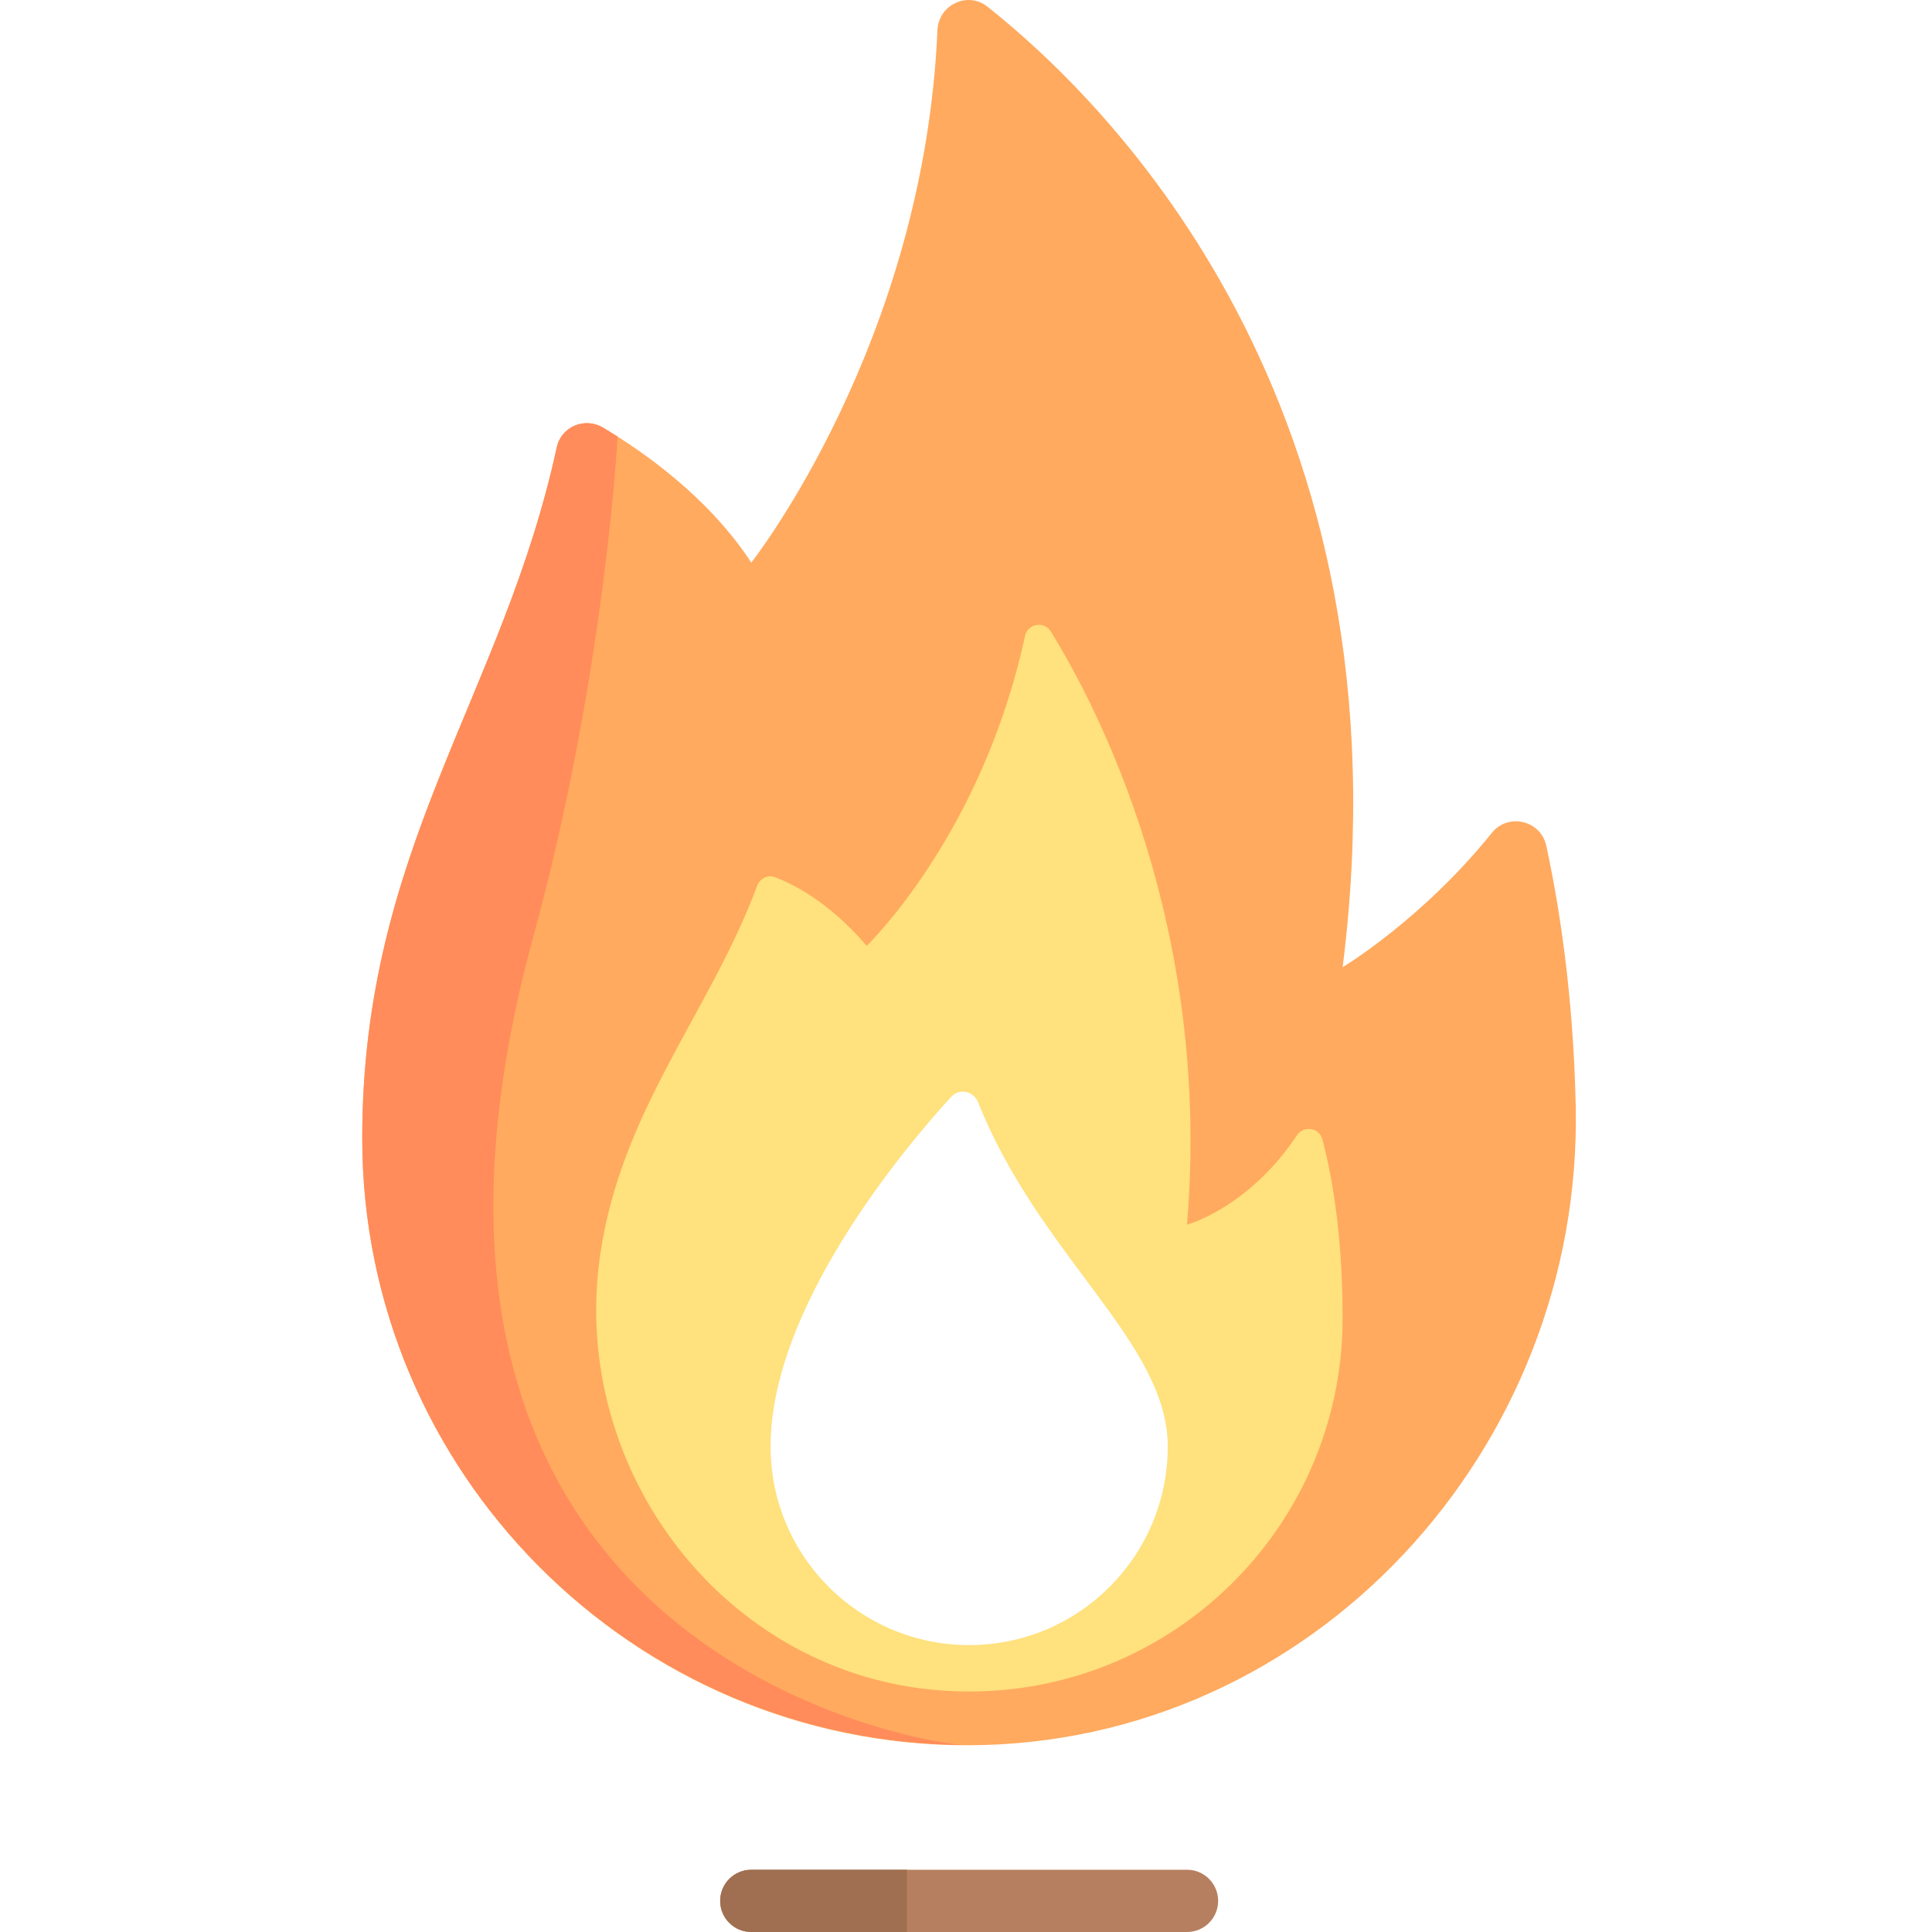
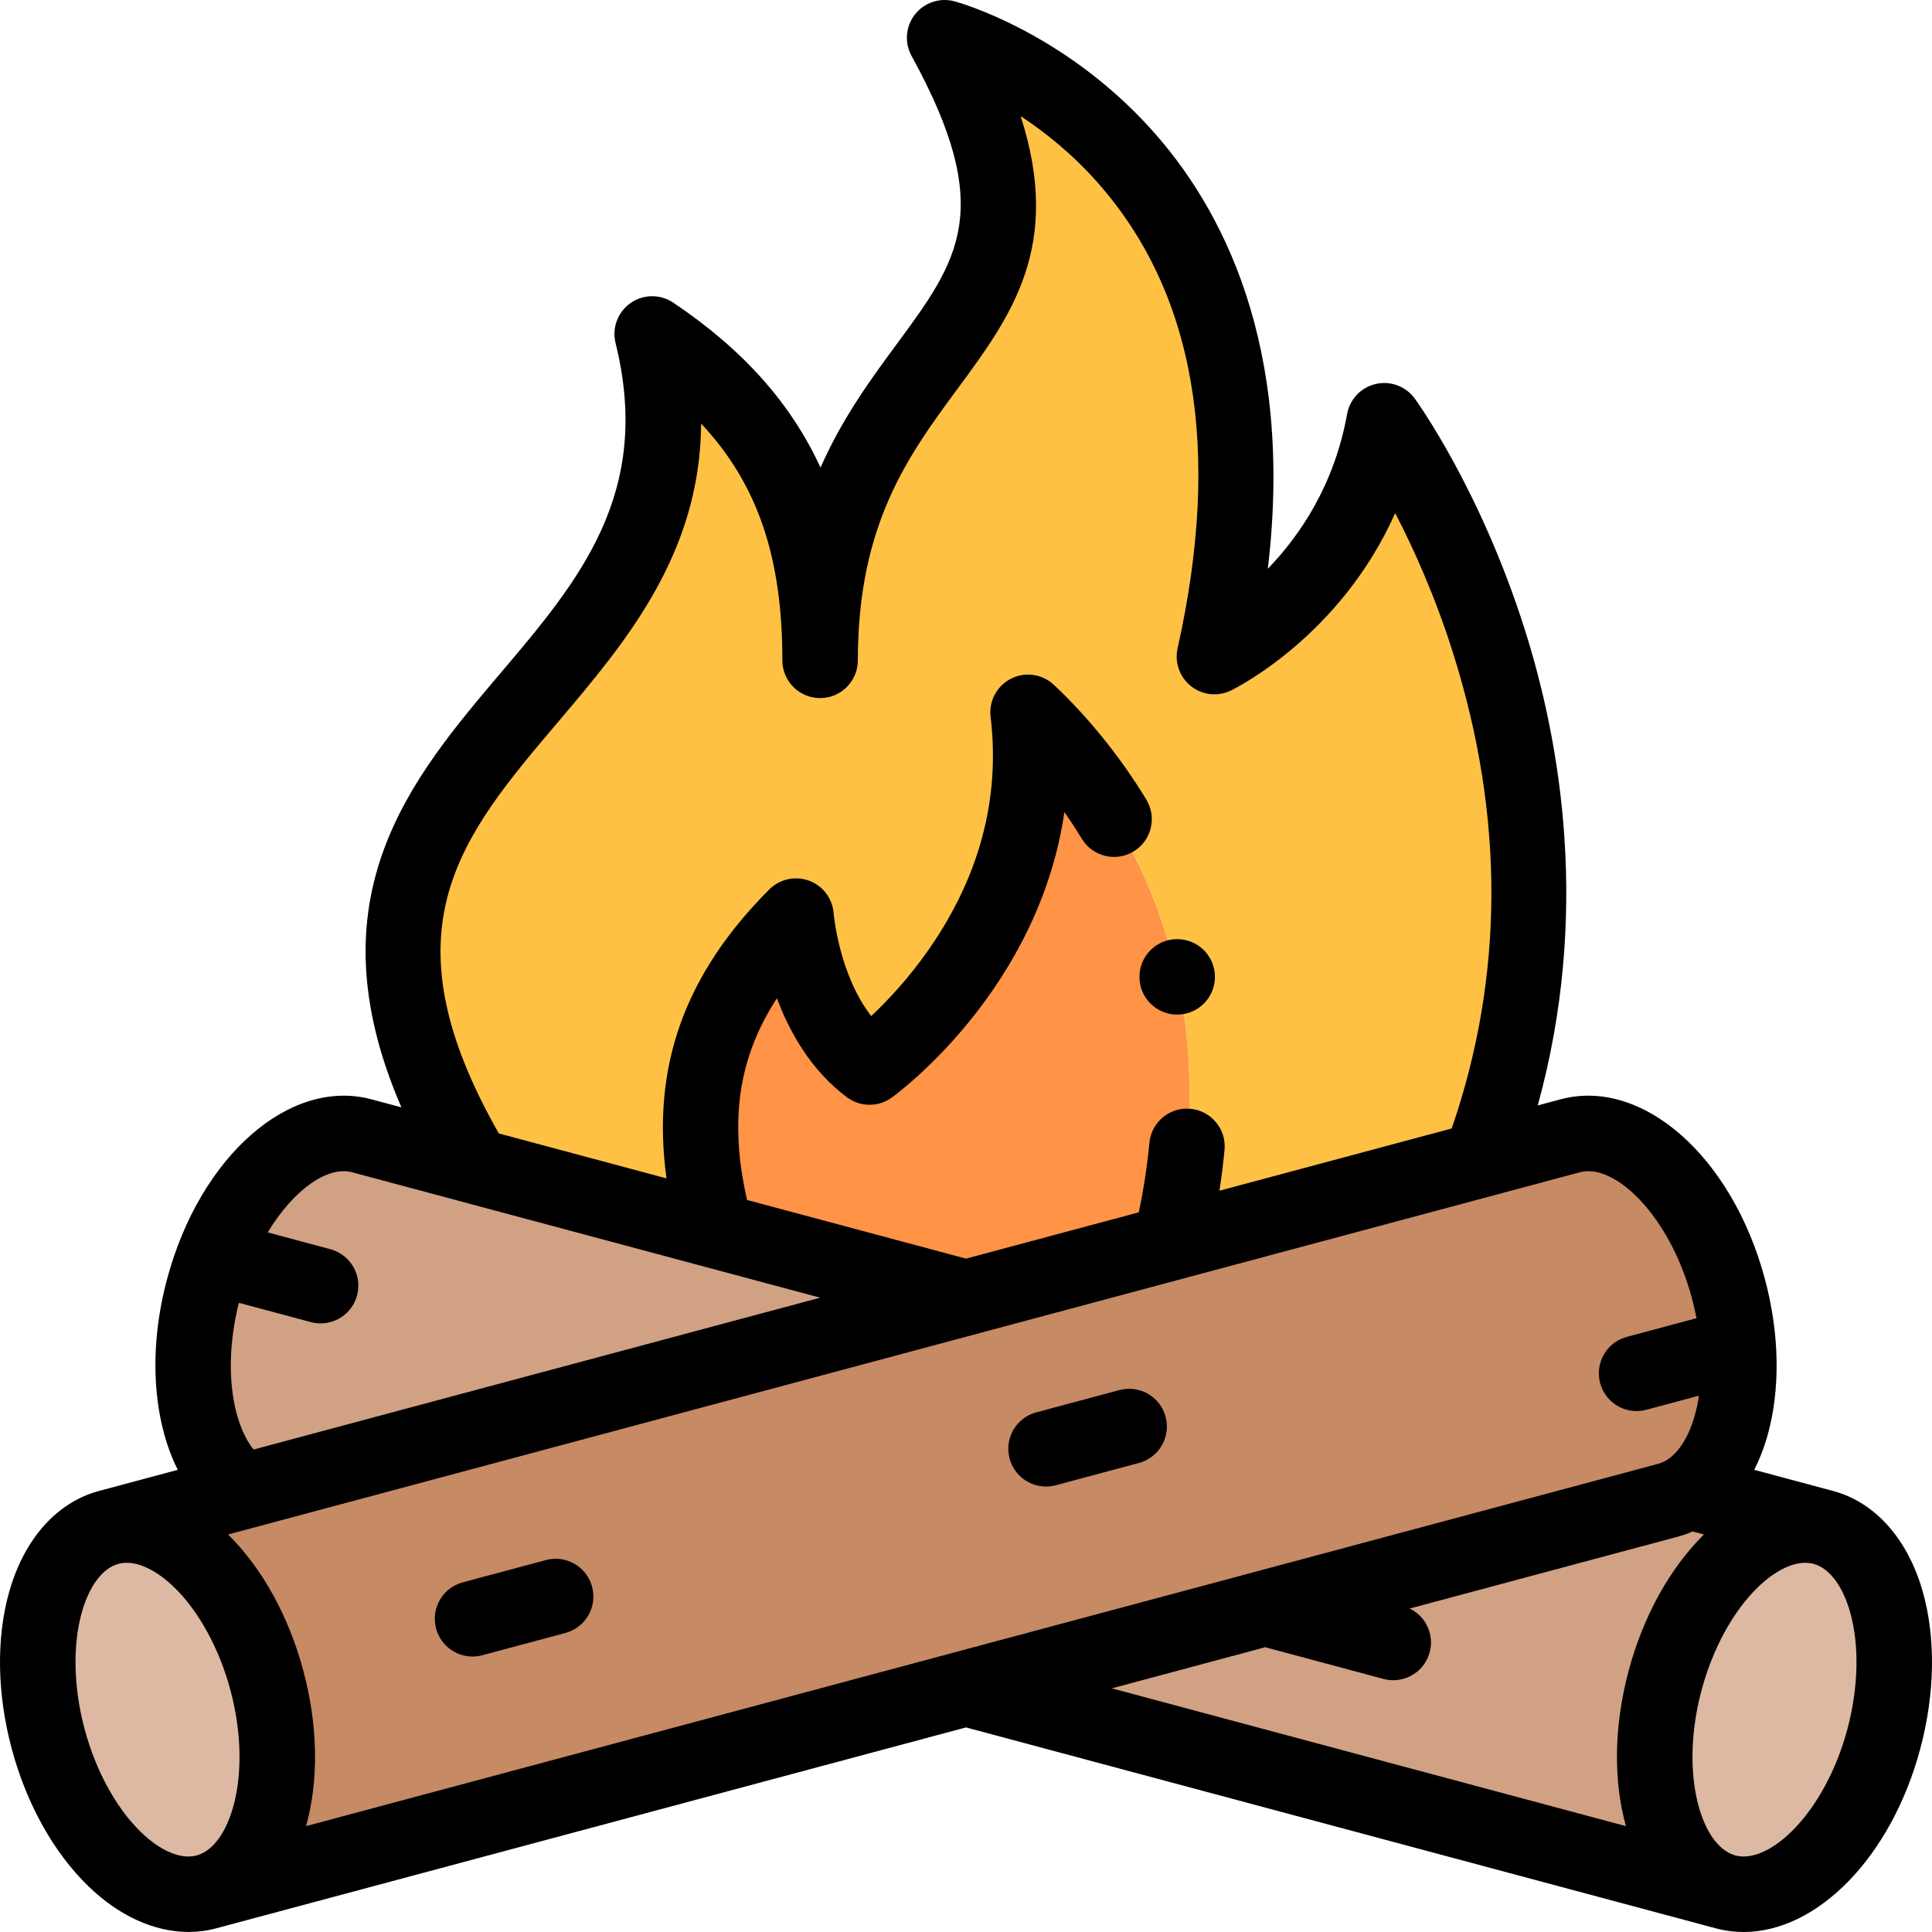
- <svg xmlns="http://www.w3.org/2000/svg" height="511pt" version="1.1" viewBox="-95 0 511 512" width="511pt">
-   <g id="surface1">
-     <path d="M 166.188 1.77 C 198.684 27.52 279.066 107.395 260.316 256.309 C 260.316 256.309 281.262 243.812 299.883 220.688 C 304.184 215.352 312.816 217.402 314.273 224.098 C 317.512 238.988 321.434 262.836 322.082 293 C 324.047 384.137 252.191 462.352 161.035 462.512 C 72.645 462.668 0.5 390.402 0.5 301.672 C 0.5 224.785 37.719 184.652 52.051 118.512 C 53.23 113.062 59.488 110.453 64.281 113.305 C 75.156 119.77 92.352 131.879 103.602 149.086 C 103.602 149.086 149.348 91.137 152.93 7.996 C 153.219 1.277 160.918 -2.41 166.188 1.77 Z M 166.188 1.77 " style=" stroke:none;fill-rule:nonzero;fill:rgb(100%,66.667%,37.255%);fill-opacity:1;" />
-     <path d="M 248.18 300.902 C 235.344 320.168 219.074 324.547 219.074 324.547 C 225.66 245.508 195.43 187.508 182.98 167.348 C 181.219 164.492 176.844 165.246 176.133 168.527 C 164.75 221.332 134.188 250.656 134.188 250.656 C 124.242 239.059 114.789 234.309 109.871 232.473 C 107.938 231.754 105.871 232.816 105.152 234.75 C 92.598 268.418 68.871 294.41 63.473 333.113 C 55.527 390.062 96.906 444.039 154.27 448.023 C 212.129 452.043 260.312 406.293 260.312 349.293 C 260.312 326.363 257.266 310.613 254.934 301.926 C 254.094 298.789 249.977 298.203 248.18 300.902 Z M 248.18 300.902 " style=" stroke:none;fill-rule:nonzero;fill:rgb(100%,88.235%,49.02%);fill-opacity:1;" />
-     <path d="M 163.719 292.125 C 162.527 289.129 158.719 288.305 156.547 290.688 C 143.574 304.934 108.711 346.629 108.711 383.344 C 108.711 412.406 132.273 435.969 161.34 435.969 C 190.402 435.969 213.965 412.406 213.965 383.344 C 213.965 355.711 179.988 333.055 163.719 292.125 Z M 163.719 292.125 " style=" stroke:none;fill-rule:nonzero;fill:rgb(100%,100%,100%);fill-opacity:1;" />
-     <path d="M 219.074 512 L 103.602 512 C 99.047 512 95.352 508.309 95.352 503.754 C 95.352 499.195 99.047 495.504 103.602 495.504 L 219.074 495.504 C 223.629 495.504 227.32 499.195 227.32 503.754 C 227.32 508.309 223.629 512 219.074 512 Z M 219.074 512 " style=" stroke:none;fill-rule:nonzero;fill:rgb(71.373%,49.804%,37.255%);fill-opacity:1;" />
-     <path d="M 103.602 512 L 144.84 512 L 144.84 495.504 L 103.602 495.504 C 99.047 495.504 95.352 499.195 95.352 503.754 C 95.352 508.309 99.047 512 103.602 512 Z M 103.602 512 " style=" stroke:none;fill-rule:nonzero;fill:rgb(62.745%,43.137%,31.373%);fill-opacity:1;" />
-     <path d="M 159.664 462.438 C 142.512 461.152 -5 433.645 45.863 248.059 C 64.844 178.812 68.168 115.703 68.168 115.703 C 66.812 114.844 65.496 114.027 64.281 113.305 C 59.488 110.453 53.23 113.062 52.051 118.512 C 37.719 184.648 0.5 224.785 0.5 301.672 C 0.5 389.938 71.613 461.535 159.664 462.438 Z M 159.664 462.438 " style=" stroke:none;fill-rule:nonzero;fill:rgb(100%,54.902%,35.294%);fill-opacity:1;" />
+ <svg xmlns="http://www.w3.org/2000/svg" id="Layer_1" enable-background="new 0 0 512.003 512.003" height="512" viewBox="0 0 512.003 512.003" width="512">
+   <g>
+     <g clip-rule="evenodd" fill-rule="evenodd">
+       <ellipse cx="41.745" cy="453.079" fill="#ddb9a3" rx="30" ry="50" transform="matrix(.966 -.259 .259 .966 -115.842 26.242)" />
+       <path d="m28.804 404.783c16.004-4.288 34.771 13.859 41.918 40.532s-.032 51.773-16.037 56.061l201.316-53.943 186.021-49.844c1.917-.514 3.707-1.326 5.361-2.403 12.158-7.919 16.967-30.179 10.676-53.658-7.147-26.673-25.914-44.82-41.918-40.532l-23.752 6.364-82.163 22.016-54.224 14.529-191.378 51.28z" fill="#c68a65" />
+       <path d="m447.383 395.186c-.001 0-.002.001 0 0zm-5.361 2.403-186.021 49.844 201.316 53.943c-16.004-4.289-23.184-29.388-16.037-56.061s25.914-44.82 41.918-40.532l-35.816-9.597c-1.653 1.077-3.443 1.889-5.36 2.403z" fill="#d1a184" />
+       <ellipse cx="470.258" cy="453.079" fill="#ddb9a3" rx="50" ry="30" transform="matrix(.259 -.966 .966 .259 -89.094 790.048)" />
+       <path d="m64.624 395.185 191.377-51.279-66.264-17.755-64.132-17.184-29.743-7.97c-16.004-4.288-34.772 13.859-41.919 40.532-6.291 23.48-1.479 45.738 10.681 53.656z" fill="#d1a184" />
+       <path d="m189.737 326.15 66.264 17.755 54.224-14.529c17.404-70.967-14.271-118.448-37.775-140.595 7 58.5-42 94-42 94-17.5-13-19.5-40-19.5-40-22.883 22.883-31.105 47.861-21.213 83.369z" fill="#ff9346" />
+       <path d="m189.737 326.15c-9.892-35.508-1.67-60.486 21.213-83.369 0 0 2 27 19.5 40 0 0 49-35.5 42-94 23.504 22.148 55.179 69.628 37.775 140.595l82.163-22.016c39.655-106.202-25.55-195.859-25.55-195.859-8 44.5-45 62.5-45 62.5 30.5-136.5-71.5-164-71.5-164 45.486 82.769-33 75.491-33 165 0-36.62-11-64-44.5-86.5 24.723 99.843-115.116 106.555-47.232 220.465z" fill="#ffc144" />
+     </g>
+     <g>
+       <path d="m509.514 421.668c-3.975-13.895-12.623-23.57-23.728-26.545l-20.891-5.598c1.37-2.705 2.534-5.647 3.442-8.823 3.52-12.306 3.3-27.138-.619-41.763-8.708-32.498-32.502-53.409-54.165-47.603l-6.03 1.616c13.909-50.506 6.157-95.967-3.548-126.47-11.694-36.755-28.346-59.895-29.049-60.862-2.356-3.241-6.422-4.762-10.322-3.867-3.905.896-6.899 4.035-7.607 7.978-3.362 18.702-12.411 32.089-21.009 41.003 7.06-59.412-12.229-95.86-31.052-116.635-23.39-25.817-50.838-33.441-51.994-33.753-3.869-1.042-7.991.325-10.468 3.478s-2.83 7.48-.899 10.993c22.371 40.708 12.48 54.12-3.905 76.34-6.754 9.158-14.333 19.437-20.226 32.759-7.911-17.224-20.729-31.424-39.031-43.716-3.431-2.304-7.927-2.261-11.313.111s-4.963 6.582-3.97 10.594c9.876 39.881-9.72 62.993-30.466 87.462-23.772 28.039-50.379 59.44-26.288 115.094l-7.926-2.124c-21.664-5.807-45.458 15.105-54.166 47.604-5.078 18.951-3.755 37.461 2.829 50.584l-20.897 5.599c-11.104 2.975-19.752 12.65-23.727 26.545-3.521 12.306-3.301 27.137.618 41.764 3.919 14.625 11.145 27.58 20.347 36.477 8.155 7.886 17.504 12.08 26.519 12.08 2.47 0 4.914-.315 7.302-.955.002-.001.004-.001.007-.002l198.72-53.247 198.728 53.249c2.432.652 4.889.967 7.35.967 19.465-.001 39.086-19.719 46.816-48.569 3.918-14.627 4.138-29.459.618-41.765zm-90.785-111.013c9.134-2.445 23.746 11.349 29.671 33.461.466 1.738.856 3.483 1.188 5.225l-18.461 4.947c-5.335 1.429-8.501 6.913-7.071 12.248 1.197 4.468 5.237 7.414 9.653 7.414.856 0 1.728-.111 2.594-.343l13.943-3.736c-.278 1.859-.655 3.645-1.138 5.332-1.995 6.976-5.521 11.614-9.674 12.727l-358.32 96.012c3.28-11.794 3.281-26.236-.733-41.215-3.86-14.408-10.933-27.186-19.94-36.068zm-270.809-119.354c17.852-21.056 37.636-44.394 37.895-79.037 15.072 16.087 21.522 35.587 21.522 62.737 0 5.523 4.478 10 10 10s10-4.478 10-10c0-36.137 13.436-54.355 26.429-71.974 14.246-19.319 27.846-37.764 16.709-72.252 6.498 4.268 13.621 9.974 20.275 17.461 25.951 29.2 33.127 70.78 21.328 123.584-.837 3.748.546 7.644 3.559 10.025 3.012 2.382 7.122 2.828 10.576 1.147 1.405-.684 29.068-14.495 43.528-47.023 4.903 9.45 10.632 22.143 15.387 37.245 13.619 43.26 13.473 85.572-.408 125.847l-61.557 16.494c.563-3.635 1.025-7.254 1.355-10.833.507-5.5-3.54-10.369-9.039-10.876-5.501-.519-10.369 3.539-10.877 9.039-.557 6.04-1.517 12.217-2.815 18.399l-45.784 12.268-58.015-15.545c-4.764-20.811-2.376-37.691 7.902-53.455 3.4 9.076 9.1 19.2 18.599 26.255 3.506 2.604 8.294 2.633 11.83.071 1.855-1.345 38.939-28.779 45.757-75.666 1.549 2.211 3.097 4.567 4.614 7.069 2.865 4.722 9.016 6.229 13.737 3.362 4.722-2.865 6.227-9.015 3.362-13.736-6.8-11.207-15.265-21.721-24.479-30.405-3.063-2.886-7.605-3.545-11.361-1.651-3.757 1.895-5.926 5.939-5.427 10.117 2.576 21.526-2.892 42.204-16.251 61.461-5.442 7.844-11.178 13.884-15.383 17.839-8.561-11.038-9.95-27.062-9.964-27.228-.289-3.9-2.824-7.273-6.49-8.635-3.664-1.362-7.789-.461-10.554 2.303-22.476 22.476-31.313 47.104-27.247 76.576l-44.44-11.908c-30.829-54.155-10.232-78.456 15.727-109.075zm-84.609 153.963 19.065 5.108c.867.232 1.737.343 2.594.343 4.415 0 8.456-2.947 9.653-7.414 1.43-5.335-1.736-10.818-7.071-12.248l-16.603-4.449c6.899-11.435 15.95-17.655 22.325-15.95l124.091 33.25-150.154 40.235c-5.53-6.839-8.225-21.66-3.9-38.875zm-40.885 112.992c-2.95-11.014-3.209-22.344-.708-31.087 1.995-6.976 5.521-11.614 9.674-12.727.696-.187 1.427-.278 2.185-.278 3.765 0 8.216 2.266 12.557 6.463 6.537 6.321 11.979 16.263 14.93 27.276 5.926 22.113.154 41.37-8.966 43.813-4.145 1.113-9.524-1.142-14.74-6.185-6.538-6.321-11.981-16.263-14.932-27.275zm312.923-21.732c.155.049.305.107.463.15l30.83 8.261c.866.232 1.737.343 2.594.343 4.415 0 8.456-2.947 9.653-7.414 1.263-4.714-1.065-9.539-5.304-11.585l71.024-19.031c1.358-.364 2.679-.831 3.96-1.391l2.991.802c-9.006 8.883-16.08 21.66-19.939 36.068-4.014 14.979-4.013 29.421-.733 41.215l-136.251-36.508zm154.227 21.731c-5.926 22.115-20.565 35.903-29.671 33.461-9.12-2.444-14.892-21.7-8.966-43.814 2.951-11.013 8.393-20.955 14.93-27.275 4.342-4.198 8.791-6.463 12.557-6.463.758 0 1.488.092 2.185.278 4.152 1.113 7.679 5.751 9.674 12.727 2.5 8.743 2.243 20.073-.709 31.086z" />
+       <path d="m301.967 258.881c0 5.523 4.481 10 10.004 10s10-4.477 10-10-4.478-10-10-10h-.008c-5.522 0-9.996 4.477-9.996 10z" />
+       <path d="m125.221 438.999c.856 0 1.728-.111 2.594-.343l22.027-5.902c5.335-1.429 8.501-6.913 7.071-12.247s-6.914-8.501-12.247-7.071l-22.027 5.902c-5.335 1.429-8.501 6.913-7.071 12.247 1.197 4.468 5.237 7.414 9.653 7.414z" />
+       <path d="m277.208 393.95c.856 0 1.728-.111 2.594-.343l22.026-5.902c5.335-1.429 8.501-6.913 7.071-12.248-1.43-5.334-6.913-8.502-12.247-7.071l-22.026 5.902c-5.335 1.429-8.501 6.913-7.071 12.248 1.197 4.468 5.237 7.414 9.653 7.414z" />
+     </g>
  </g>
</svg>
